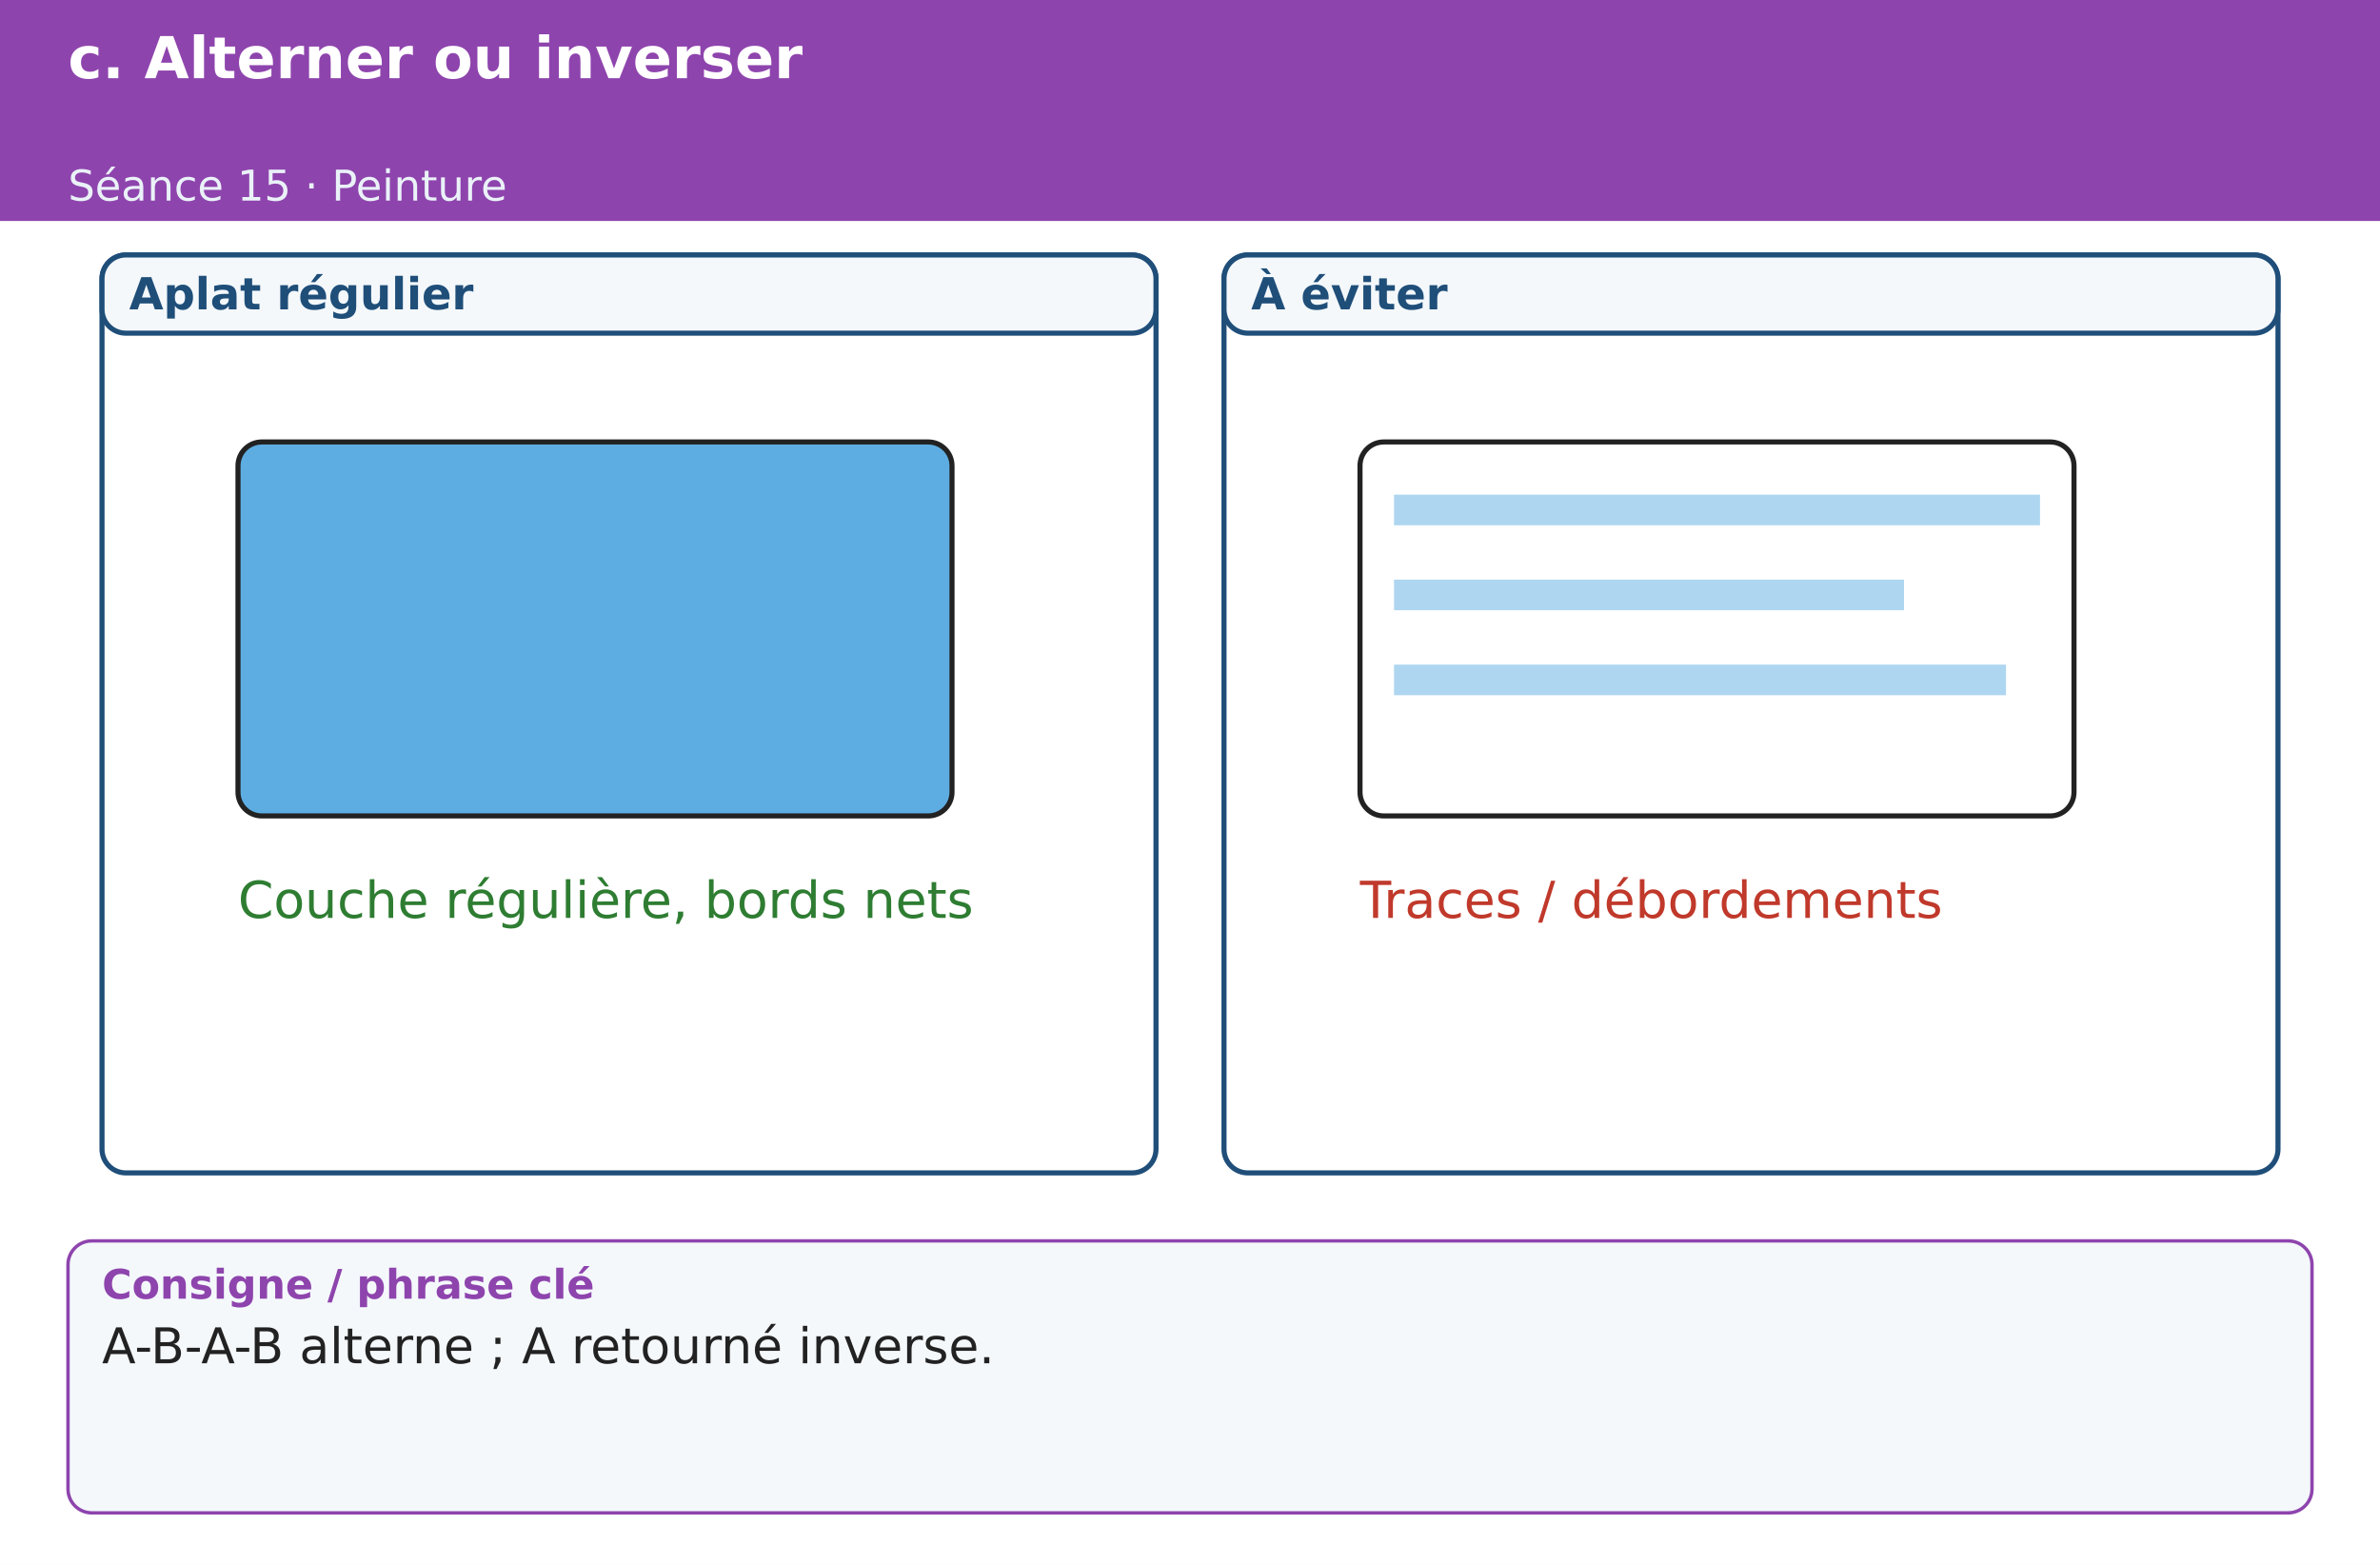
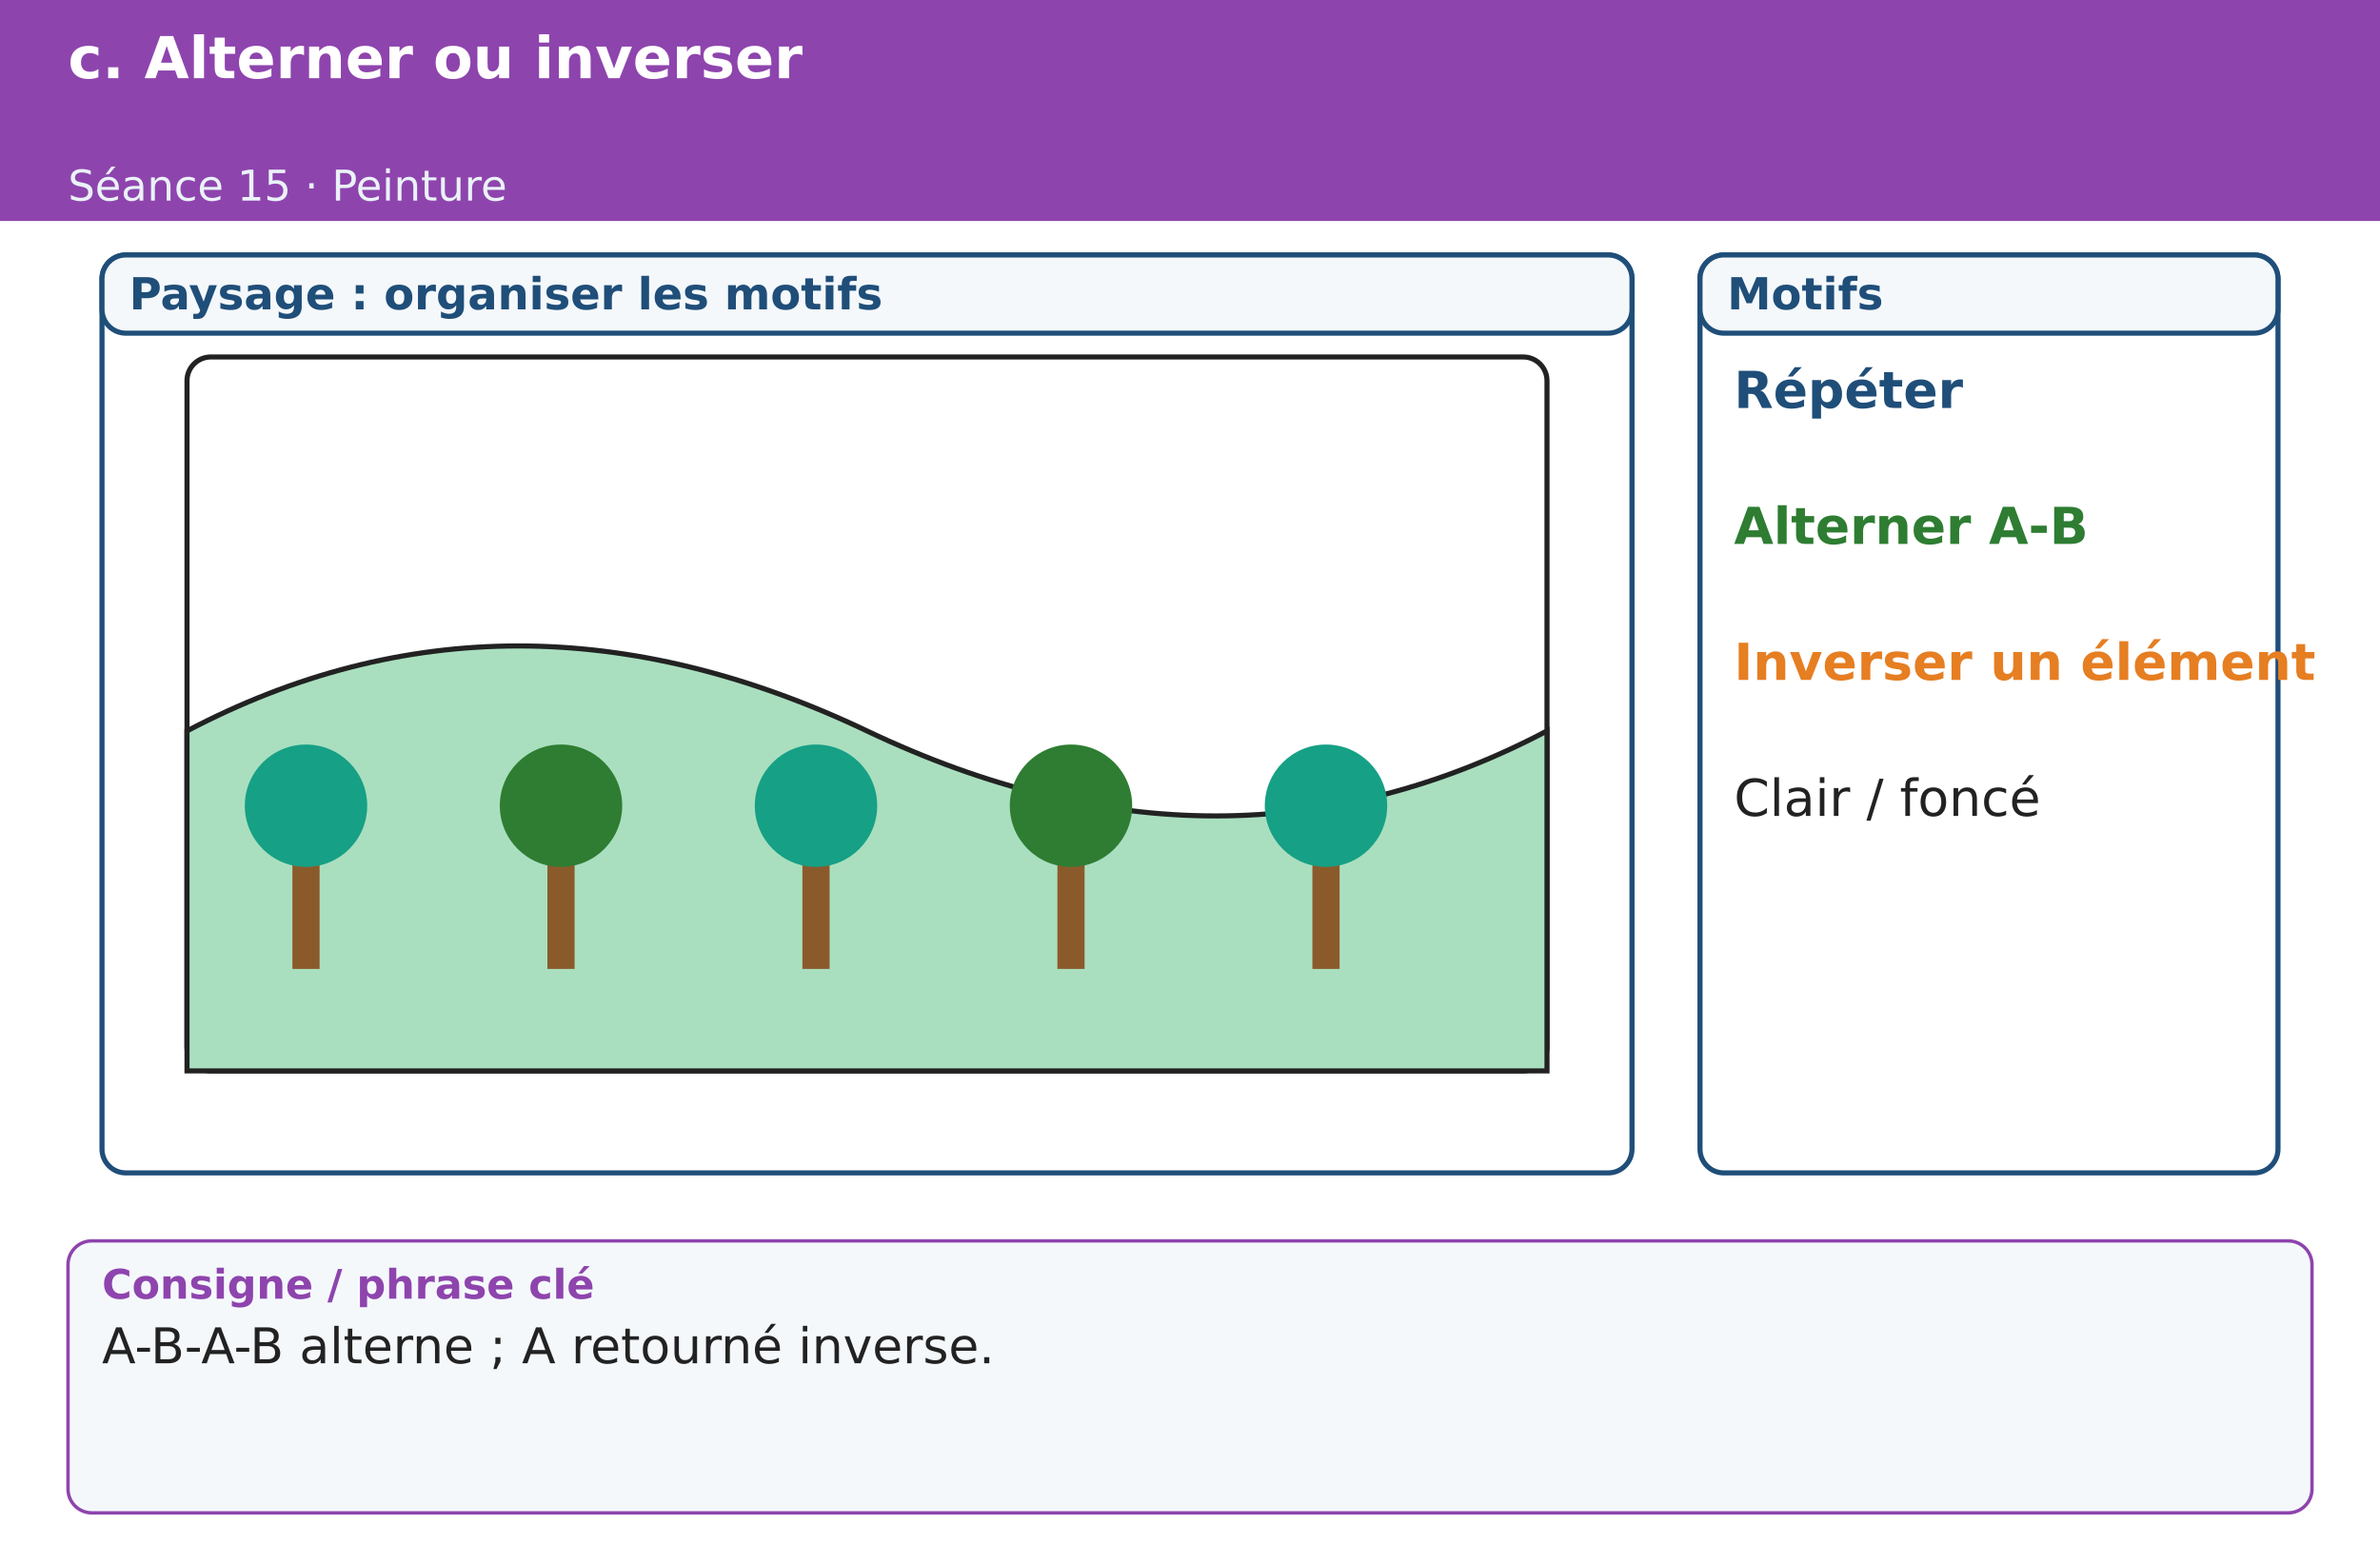
<svg xmlns="http://www.w3.org/2000/svg" width="1400" height="920" viewBox="0 0 1400 920">
  <defs>
    <marker id="arr" markerWidth="10" markerHeight="10" refX="8" refY="3" orient="auto">
      <path d="M0,0 L0,6 L9,3 z" fill="#C0392B" />
    </marker>
  </defs>
  <rect width="1400" height="920" fill="#fff" />
  <rect width="1400" height="130" fill="#8E44AD" />
  <text x="40" y="46" font-family="DejaVu Sans, Arial" font-size="34" font-weight="700" fill="#fff">c. Alterner ou inverser</text>
  <text x="40" y="118" font-family="DejaVu Sans, Arial" font-size="25" fill="#EAF2F8">Séance 15 · Peinture</text>
-   <rect x="60" y="150" width="620" height="540" rx="14" fill="#fff" stroke="#1F4E79" stroke-width="3" />
-   <rect x="60" y="150" width="620" height="46" rx="14" fill="#F4F8FB" stroke="#1F4E79" stroke-width="3" />
-   <text x="76" y="182" font-family="DejaVu Sans, Arial, sans-serif" font-size="26" font-weight="700" fill="#1F4E79" text-anchor="start">Aplat régulier</text>
-   <rect x="140" y="260" width="420" height="220" rx="14" fill="#5DADE2" stroke="#222" stroke-width="3" />
-   <text x="140" y="540" font-family="DejaVu Sans, Arial, sans-serif" font-size="30" font-weight="400" fill="#2E7D32" text-anchor="start">Couche régulière, bords nets</text>
-   <rect x="720" y="150" width="620" height="540" rx="14" fill="#fff" stroke="#1F4E79" stroke-width="3" />
-   <rect x="720" y="150" width="620" height="46" rx="14" fill="#F4F8FB" stroke="#1F4E79" stroke-width="3" />
-   <text x="736" y="182" font-family="DejaVu Sans, Arial, sans-serif" font-size="26" font-weight="700" fill="#1F4E79" text-anchor="start">À éviter</text>
-   <rect x="800" y="260" width="420" height="220" rx="14" fill="#fff" stroke="#222" stroke-width="3" />
-   <path d="M820 300 h380 M820 350 h300 M820 400 h360" stroke="#5DADE2" stroke-width="18" opacity="0.5" />
-   <text x="800" y="540" font-family="DejaVu Sans, Arial, sans-serif" font-size="30" font-weight="400" fill="#C0392B" text-anchor="start">Traces / débordements</text>
+   <rect x="60" y="150" width="900" height="540" rx="14" fill="#fff" stroke="#1F4E79" stroke-width="3" />
+   <rect x="60" y="150" width="900" height="46" rx="14" fill="#F4F8FB" stroke="#1F4E79" stroke-width="3" />
+   <text x="76" y="182" font-family="DejaVu Sans, Arial, sans-serif" font-size="26" font-weight="700" fill="#1F4E79" text-anchor="start">Paysage : organiser les motifs</text>
+   <rect x="110" y="210" width="800" height="420" rx="14" fill="#fff" stroke="#222" stroke-width="3" />
+   <path d="M110 430 Q300 330 510 430 T910 430 V630 H110Z" fill="#A9DFBF" stroke="#222" stroke-width="3" />
+   <g transform="translate(180,560) scale(1)">
+     <rect x="-8" y="-60" width="16" height="70" fill="#8B5A2B" />
+     <circle cx="0" cy="-86" r="36" fill="#16A085" />
+   </g>
+   <g transform="translate(330,560) scale(1)">
+     <rect x="-8" y="-60" width="16" height="70" fill="#8B5A2B" />
+     <circle cx="0" cy="-86" r="36" fill="#2E7D32" />
+   </g>
+   <g transform="translate(480,560) scale(1)">
+     <rect x="-8" y="-60" width="16" height="70" fill="#8B5A2B" />
+     <circle cx="0" cy="-86" r="36" fill="#16A085" />
+   </g>
+   <g transform="translate(630,560) scale(1)">
+     <rect x="-8" y="-60" width="16" height="70" fill="#8B5A2B" />
+     <circle cx="0" cy="-86" r="36" fill="#2E7D32" />
+   </g>
+   <g transform="translate(780,560) scale(1)">
+     <rect x="-8" y="-60" width="16" height="70" fill="#8B5A2B" />
+     <circle cx="0" cy="-86" r="36" fill="#16A085" />
+   </g>
+   <rect x="1000" y="150" width="340" height="540" rx="14" fill="#fff" stroke="#1F4E79" stroke-width="3" />
+   <rect x="1000" y="150" width="340" height="46" rx="14" fill="#F4F8FB" stroke="#1F4E79" stroke-width="3" />
+   <text x="1016" y="182" font-family="DejaVu Sans, Arial, sans-serif" font-size="26" font-weight="700" fill="#1F4E79" text-anchor="start">Motifs</text>
+   <text x="1020" y="240" font-family="DejaVu Sans, Arial, sans-serif" font-size="30" font-weight="700" fill="#1F4E79" text-anchor="start">Répéter</text>
+   <text x="1020" y="320" font-family="DejaVu Sans, Arial, sans-serif" font-size="30" font-weight="700" fill="#2E7D32" text-anchor="start">Alterner A-B</text>
+   <text x="1020" y="400" font-family="DejaVu Sans, Arial, sans-serif" font-size="30" font-weight="700" fill="#E67E22" text-anchor="start">Inverser un élément</text>
+   <text x="1020" y="480" font-family="DejaVu Sans, Arial, sans-serif" font-size="30" font-weight="400" fill="#222" text-anchor="start">Clair / foncé</text>
  <rect x="40" y="730" width="1320" height="160" rx="14" fill="#F4F8FB" stroke="#8E44AD" stroke-width="2" />
  <text x="60" y="764" font-family="DejaVu Sans, Arial" font-size="24" font-weight="700" fill="#8E44AD">Consigne / phrase clé</text>
  <text x="60" y="802" font-family="DejaVu Sans, Arial" font-size="29" fill="#222">A-B-A-B alterne ; A retourné inverse.</text>
</svg>
